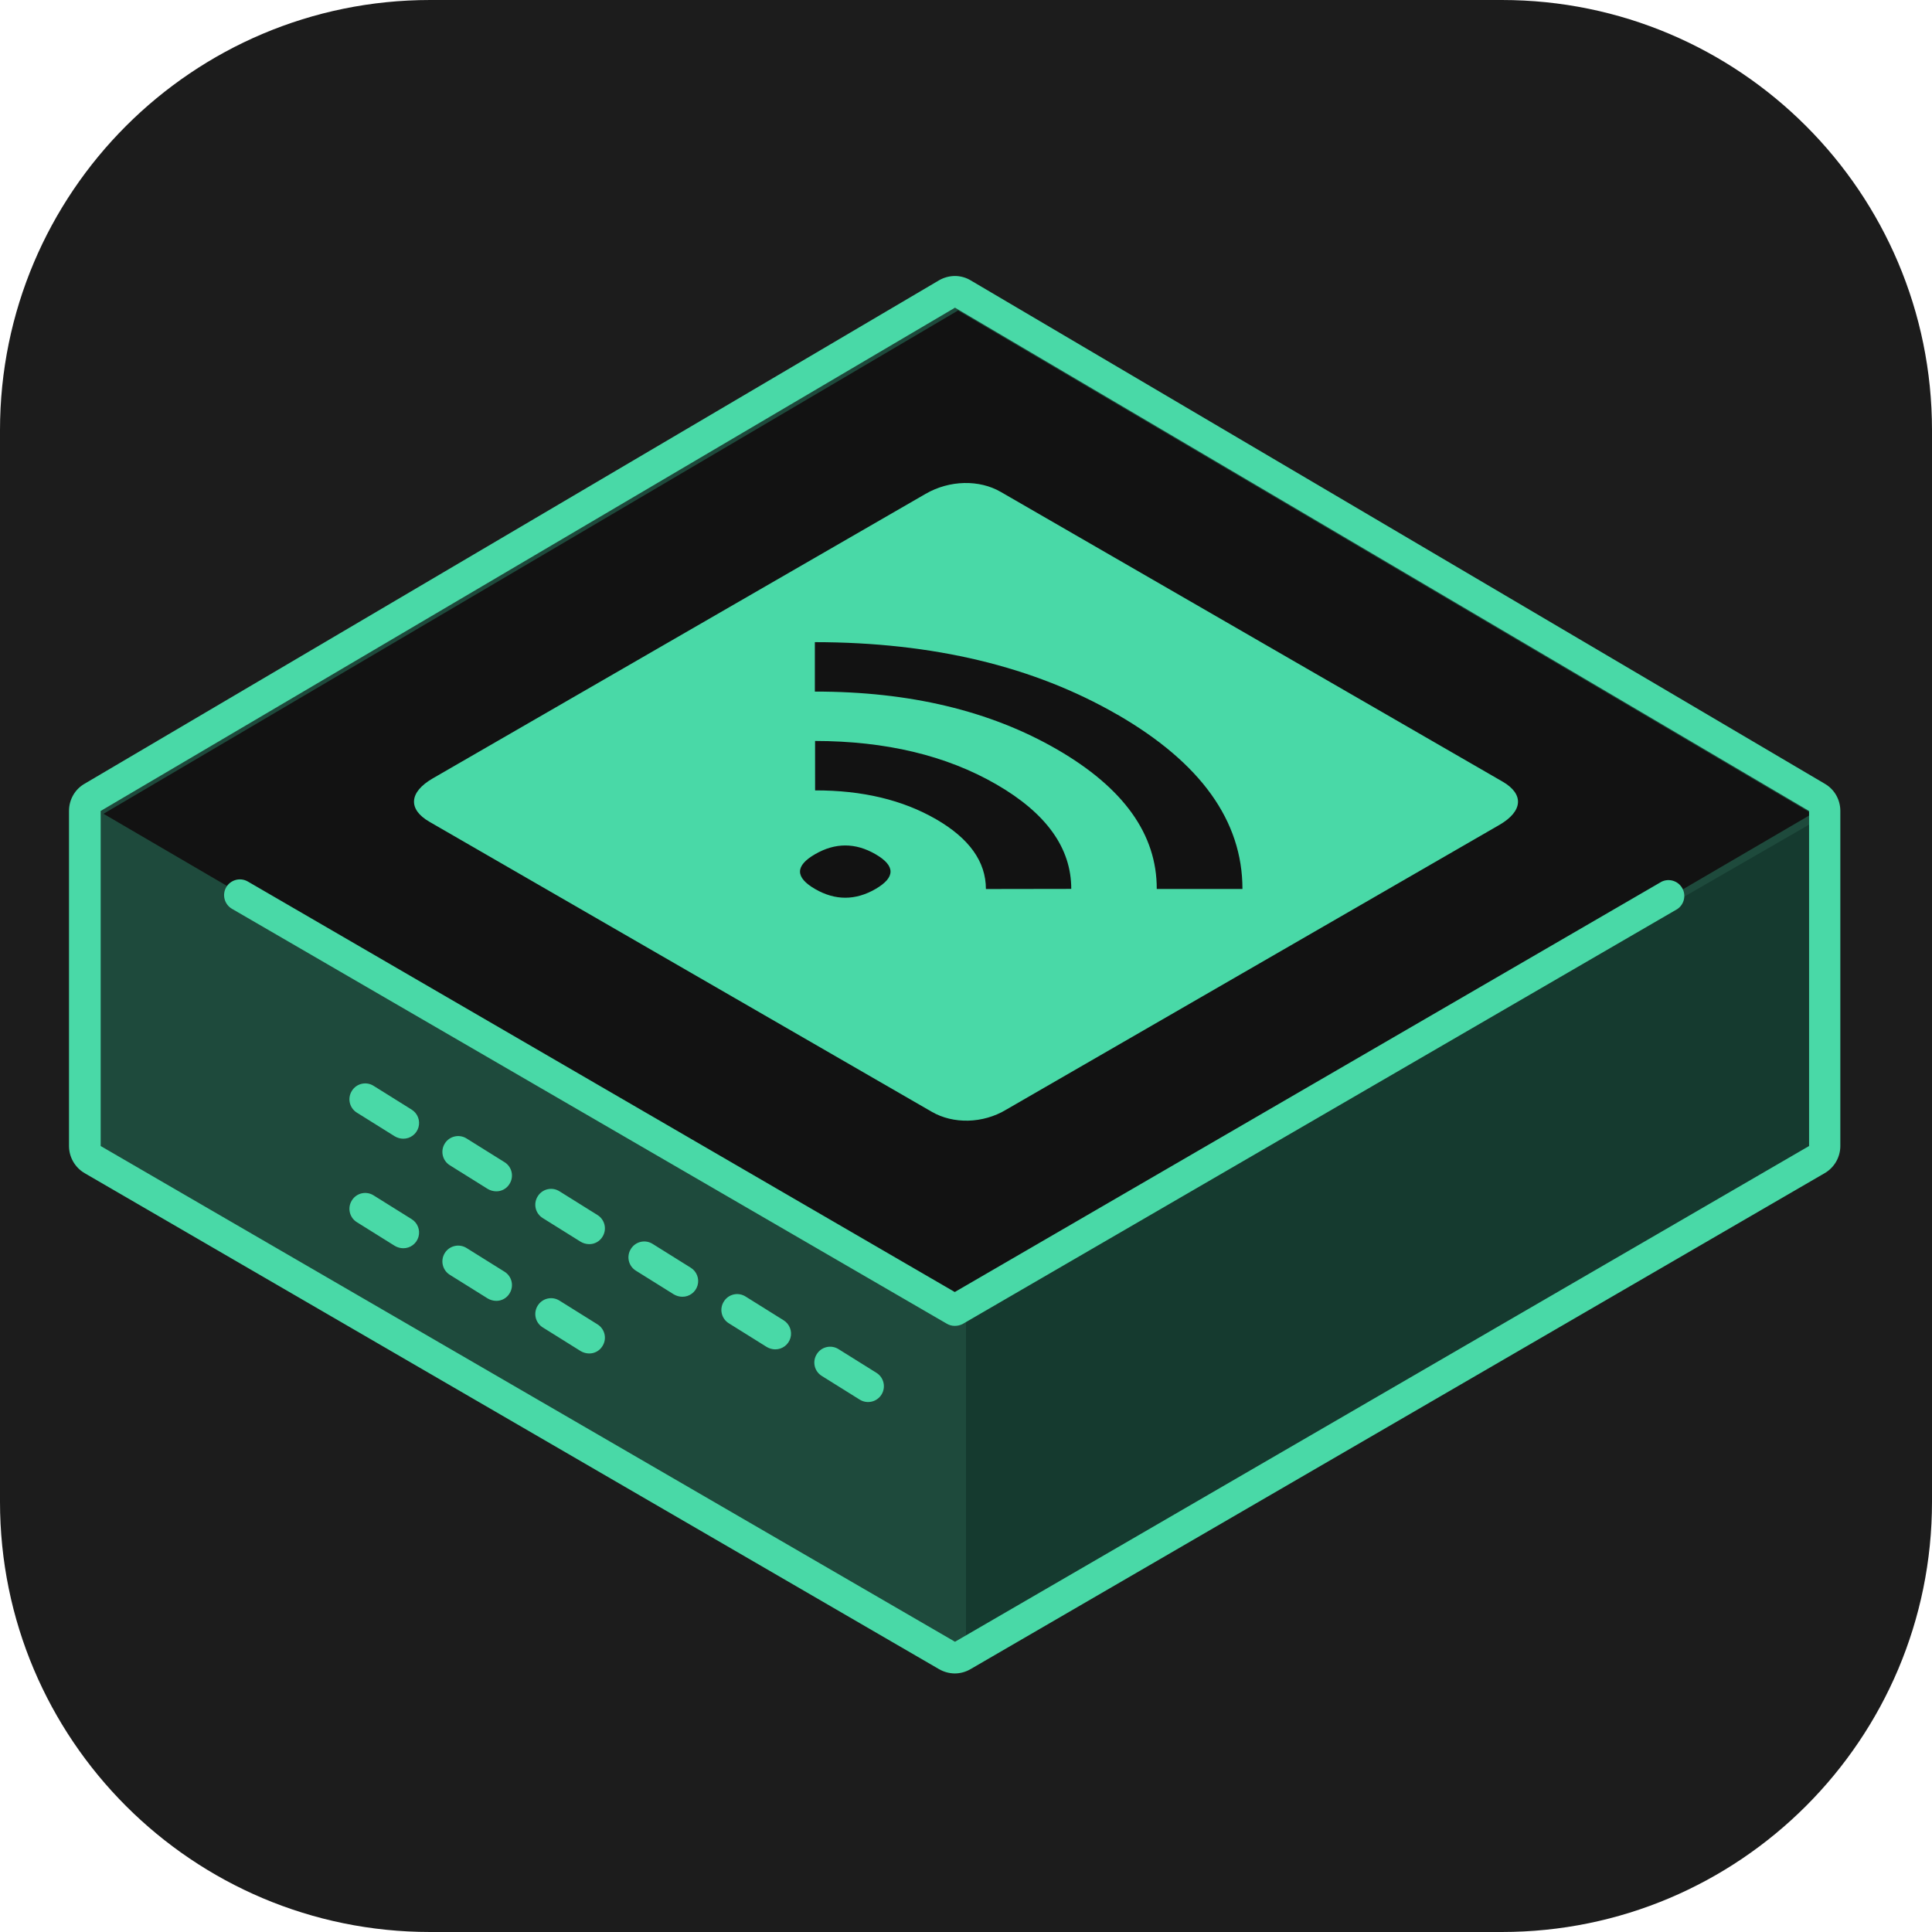
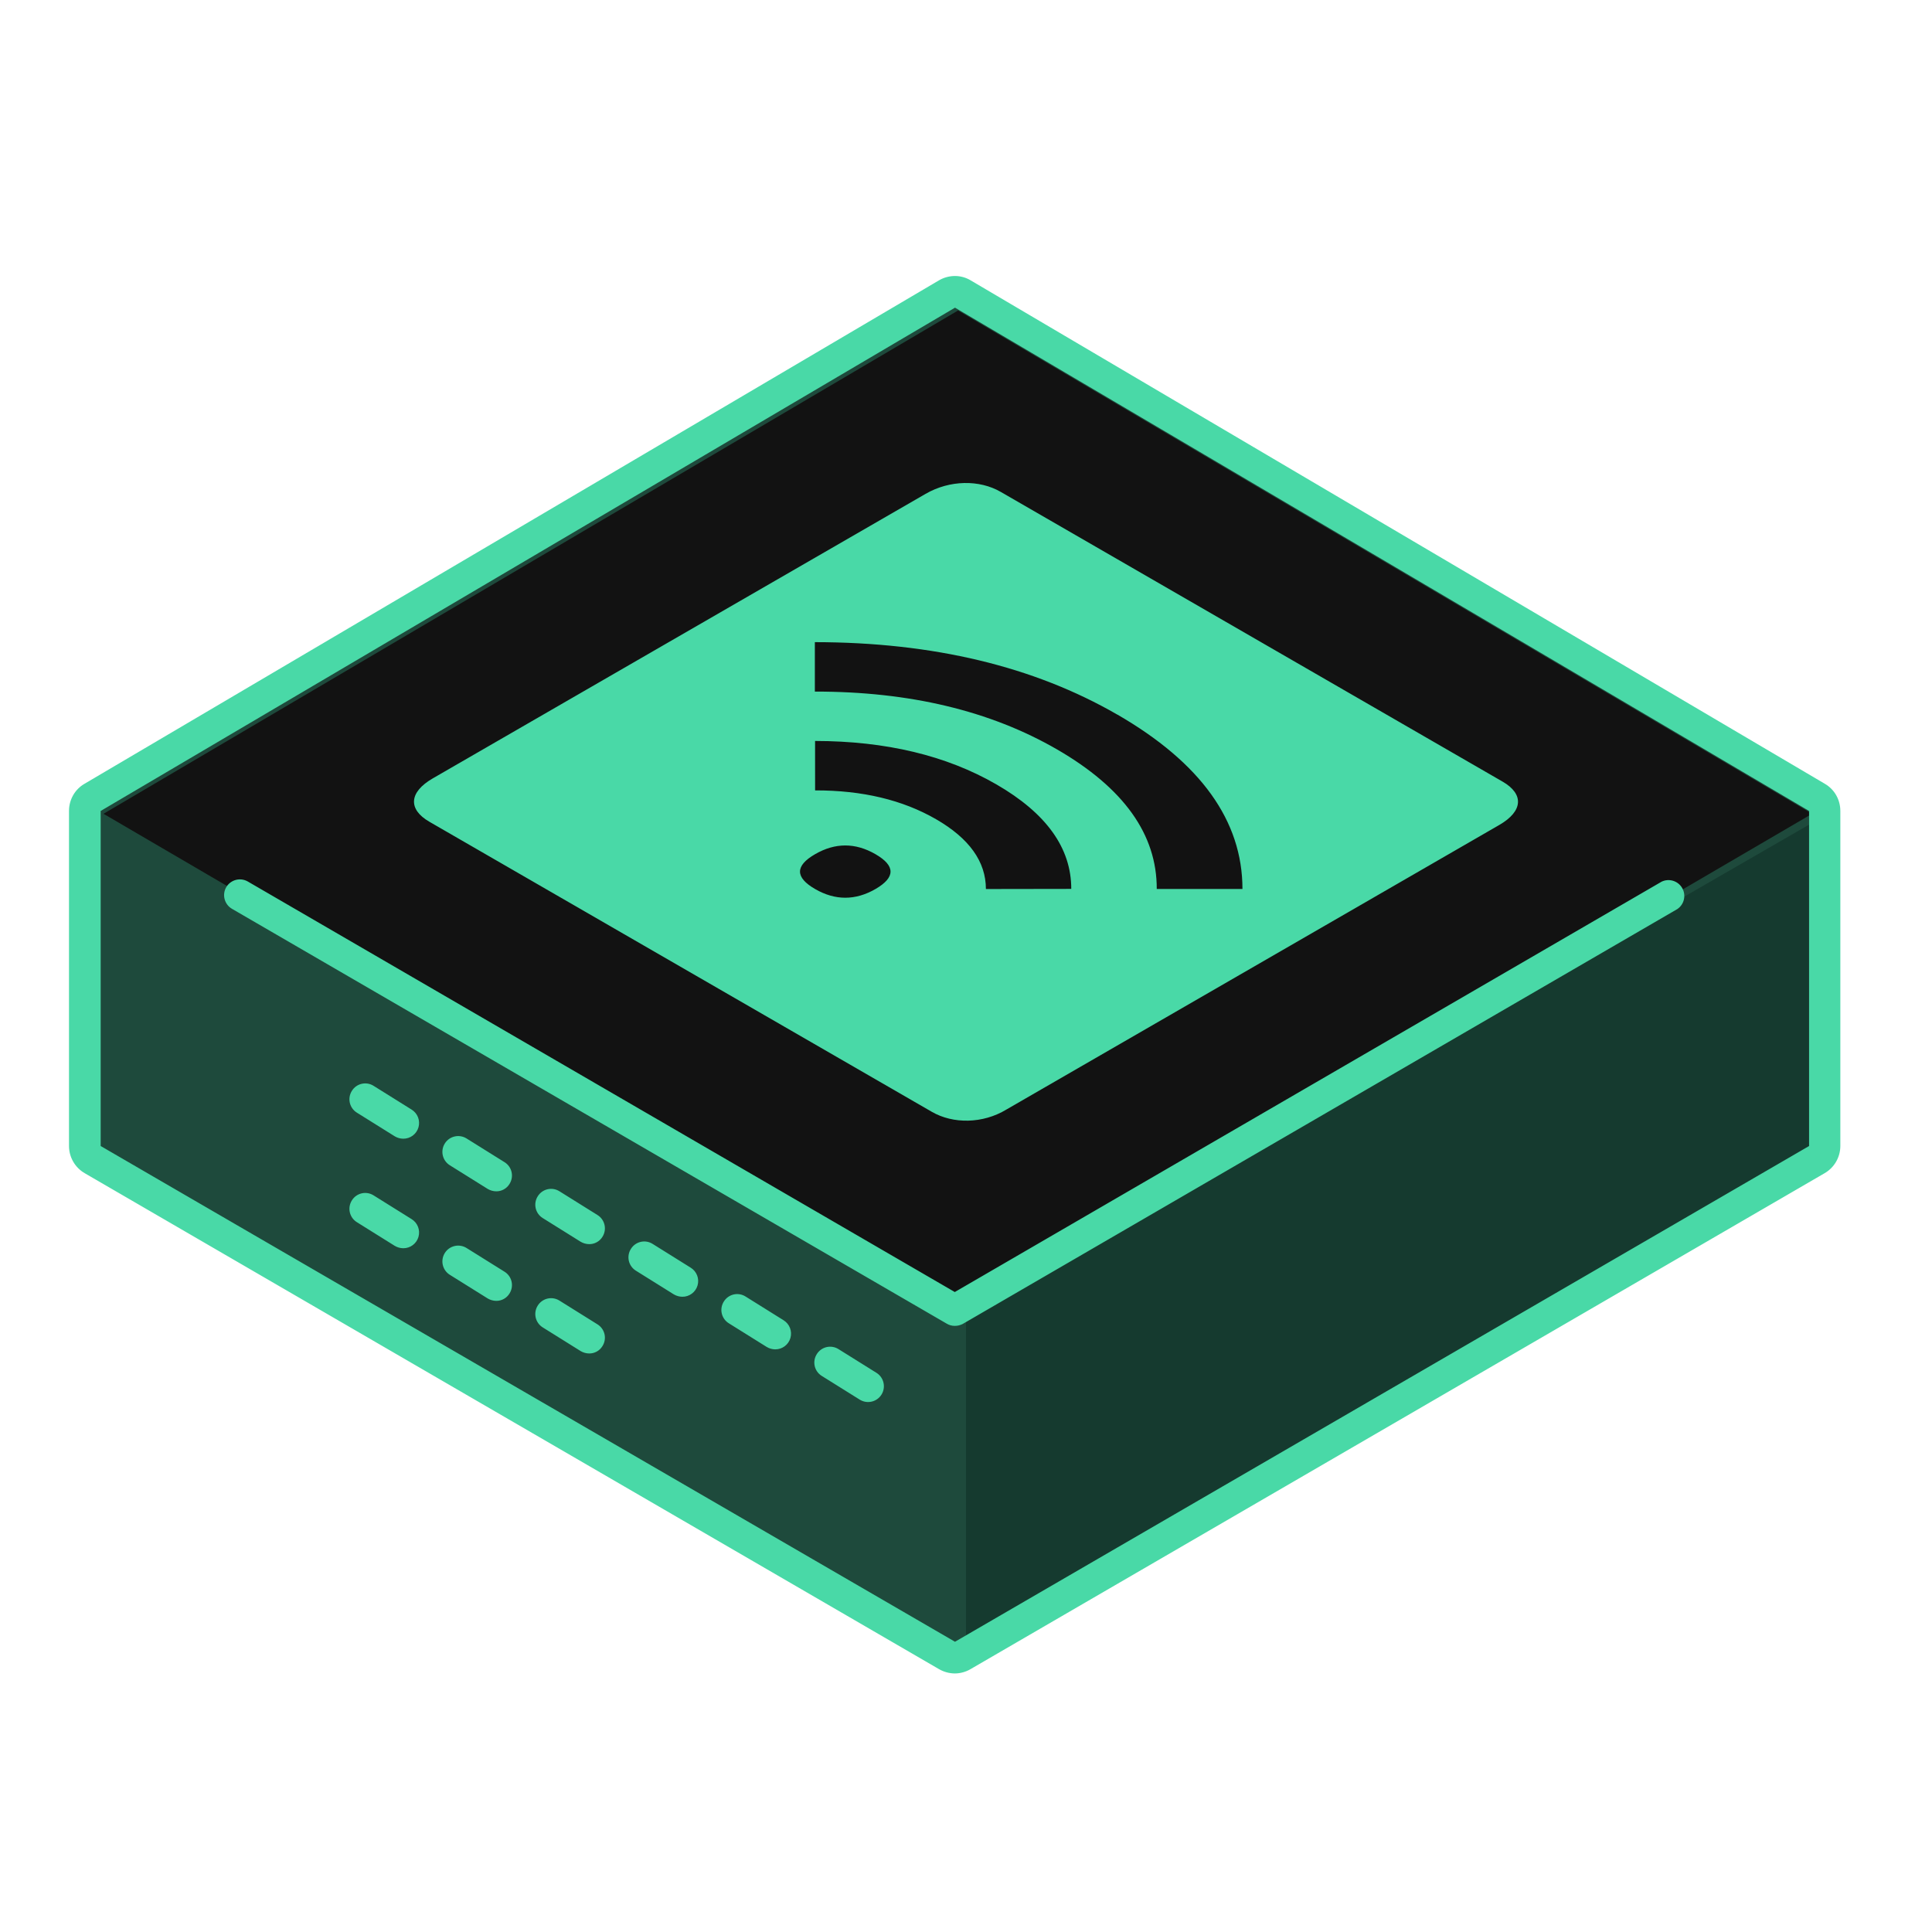
<svg xmlns="http://www.w3.org/2000/svg" viewBox="0 0 1024 1024" role="img" aria-label="XiaoyuRepeater">
-   <rect width="1024" height="1024" rx="228" fill="#1c1c1c" />
  <path d="M506.167 878.501a8.064 8.064 0 0 1-4.224-1.134L49.134 614.619a8.137 8.137 0 0 1-4.114-7.205v-177.591a8.411 8.411 0 0 1 4.114-7.205L501.943 155.886a7.771 7.771 0 0 1 4.224-1.152c1.481 0 2.962 0.347 4.224 1.152l452.681 266.734a8.375 8.375 0 0 1 4.114 7.205v177.591a8.375 8.375 0 0 1-4.114 7.205L510.281 877.477a8.686 8.686 0 0 1-4.114 1.024z" fill="#1e4a3c" />
  <path d="M969.143 431.141v182.839L512 877.714V694.857z" fill="#153a2f" />
  <path d="M54.857 431.323l452.809 264.576 452.791-264.576L507.776 164.571z" fill="#121212" />
  <path d="M506.167 146.286c2.853 0 5.833 0.786 8.448 2.395l452.571 266.734c5.157 2.981 8.229 8.466 8.229 14.409v177.591a16.695 16.695 0 0 1-8.338 14.409L893.257 664.686 514.395 884.681a16.731 16.731 0 0 1-8.338 2.286 17.061 17.061 0 0 1-8.357-2.286L118.729 664.686l-73.819-42.862A16.695 16.695 0 0 1 36.571 607.415v-177.591c0-5.943 3.072-11.429 8.229-14.409L497.701 148.571A16.951 16.951 0 0 1 506.167 146.286z m0 16.786L53.358 429.824v177.591l73.838 42.862 378.971 219.886L885.029 650.277l73.819-42.862v-177.591L506.167 163.072z m-61.714 552.009l20.114 12.562a8.357 8.357 0 1 1-8.923 14.171l-20.114-12.562a8.32 8.32 0 0 1-2.615-11.538 8.32 8.32 0 0 1 11.538-2.633zM296.558 689.371l20.114 12.562a8.302 8.302 0 0 1 2.633 11.538 8.119 8.119 0 0 1-7.077 3.895 9.015 9.015 0 0 1-4.462-1.262l-20.114-12.562a8.338 8.338 0 0 1-2.633-11.557 8.32 8.32 0 0 1 11.538-2.615z m98.633-2.176l20.114 12.562a8.338 8.338 0 0 1-4.462 15.433 8.997 8.997 0 0 1-4.443-1.262l-20.114-12.562a8.302 8.302 0 0 1-2.633-11.538 8.302 8.302 0 0 1 11.538-2.633zM131.31 467.2l374.747 217.6 374.619-217.49a8.393 8.393 0 0 1 8.338 14.519L510.281 701.714a9.015 9.015 0 0 1-4.224 1.024 8.101 8.101 0 0 1-4.242-1.152L122.971 481.701a8.393 8.393 0 0 1-3.09-11.429 8.411 8.411 0 0 1 11.429-3.072z m116.005 194.286l20.114 12.562a8.32 8.32 0 0 1 2.615 11.538 8.119 8.119 0 0 1-7.077 3.895 9.051 9.051 0 0 1-4.462-1.262l-20.114-12.562a8.357 8.357 0 1 1 8.923-14.171z m98.615-2.176l20.114 12.562a8.32 8.32 0 0 1-4.443 15.433 9.015 9.015 0 0 1-4.462-1.262l-20.114-12.562a8.32 8.32 0 0 1-2.633-11.538 8.302 8.302 0 0 1 11.538-2.633z m-147.877-25.71l20.114 12.562a8.338 8.338 0 0 1-4.462 15.433 9.051 9.051 0 0 1-4.462-1.262l-20.114-12.562a8.338 8.338 0 0 1-2.615-11.557 8.302 8.302 0 0 1 11.538-2.615z m98.505-2.176l20.114 12.562a8.32 8.32 0 0 1 2.633 11.557 8.137 8.137 0 0 1-7.077 3.877 9.015 9.015 0 0 1-4.462-1.262l-20.114-12.562a8.32 8.32 0 0 1-2.633-11.538 8.302 8.302 0 0 1 11.538-2.633zM247.314 603.429l20.114 12.562a8.32 8.32 0 0 1 2.615 11.538 8.119 8.119 0 0 1-7.077 3.895 9.051 9.051 0 0 1-4.462-1.262l-20.114-12.562a8.357 8.357 0 1 1 8.923-14.171z m-49.262-27.886l20.114 12.562a8.338 8.338 0 0 1-4.462 15.433 9.051 9.051 0 0 1-4.462-1.262l-20.114-12.562a8.338 8.338 0 0 1-2.615-11.557 8.302 8.302 0 0 1 11.538-2.615z" fill="#49d9a7" />
  <path d="M227.584 435.547l266.313 153.746c11.337 6.546 27.063 6.327 39.497-1.207l261.23-150.821c12.745-7.351 13.129-16.439 1.792-22.985l-266.002-153.563c-11.337-6.565-27.063-6.327-39.808 1.024l-261.23 150.821c-12.745 7.369-13.129 16.439-1.792 22.985z m204.434 35.657c-10.661-6.162-10.661-12.325 0-18.469 10.661-6.162 21.321-6.162 32 0 10.642 6.144 10.642 12.306 0 18.469-10.679 6.144-21.339 6.144-32 0z m90.533 0c0-14.501-8.814-26.843-26.441-37.01-17.737-10.24-39.095-15.323-64.091-15.269l-0.018-26.203c37.559 0.055 69.595 7.717 96.073 23.003 26.514 15.305 39.735 33.755 39.717 55.406l-45.239 0.073z m69.632-92.489c44.233 25.545 66.341 56.357 66.341 92.471h-45.422c0.11-28.928-17.536-53.577-52.882-74.002-35.456-20.48-78.226-30.683-128.329-30.629v-26.203c62.629 0.055 116.059 12.855 160.274 38.382h0.018z" fill="#49d9a7" />
</svg>
